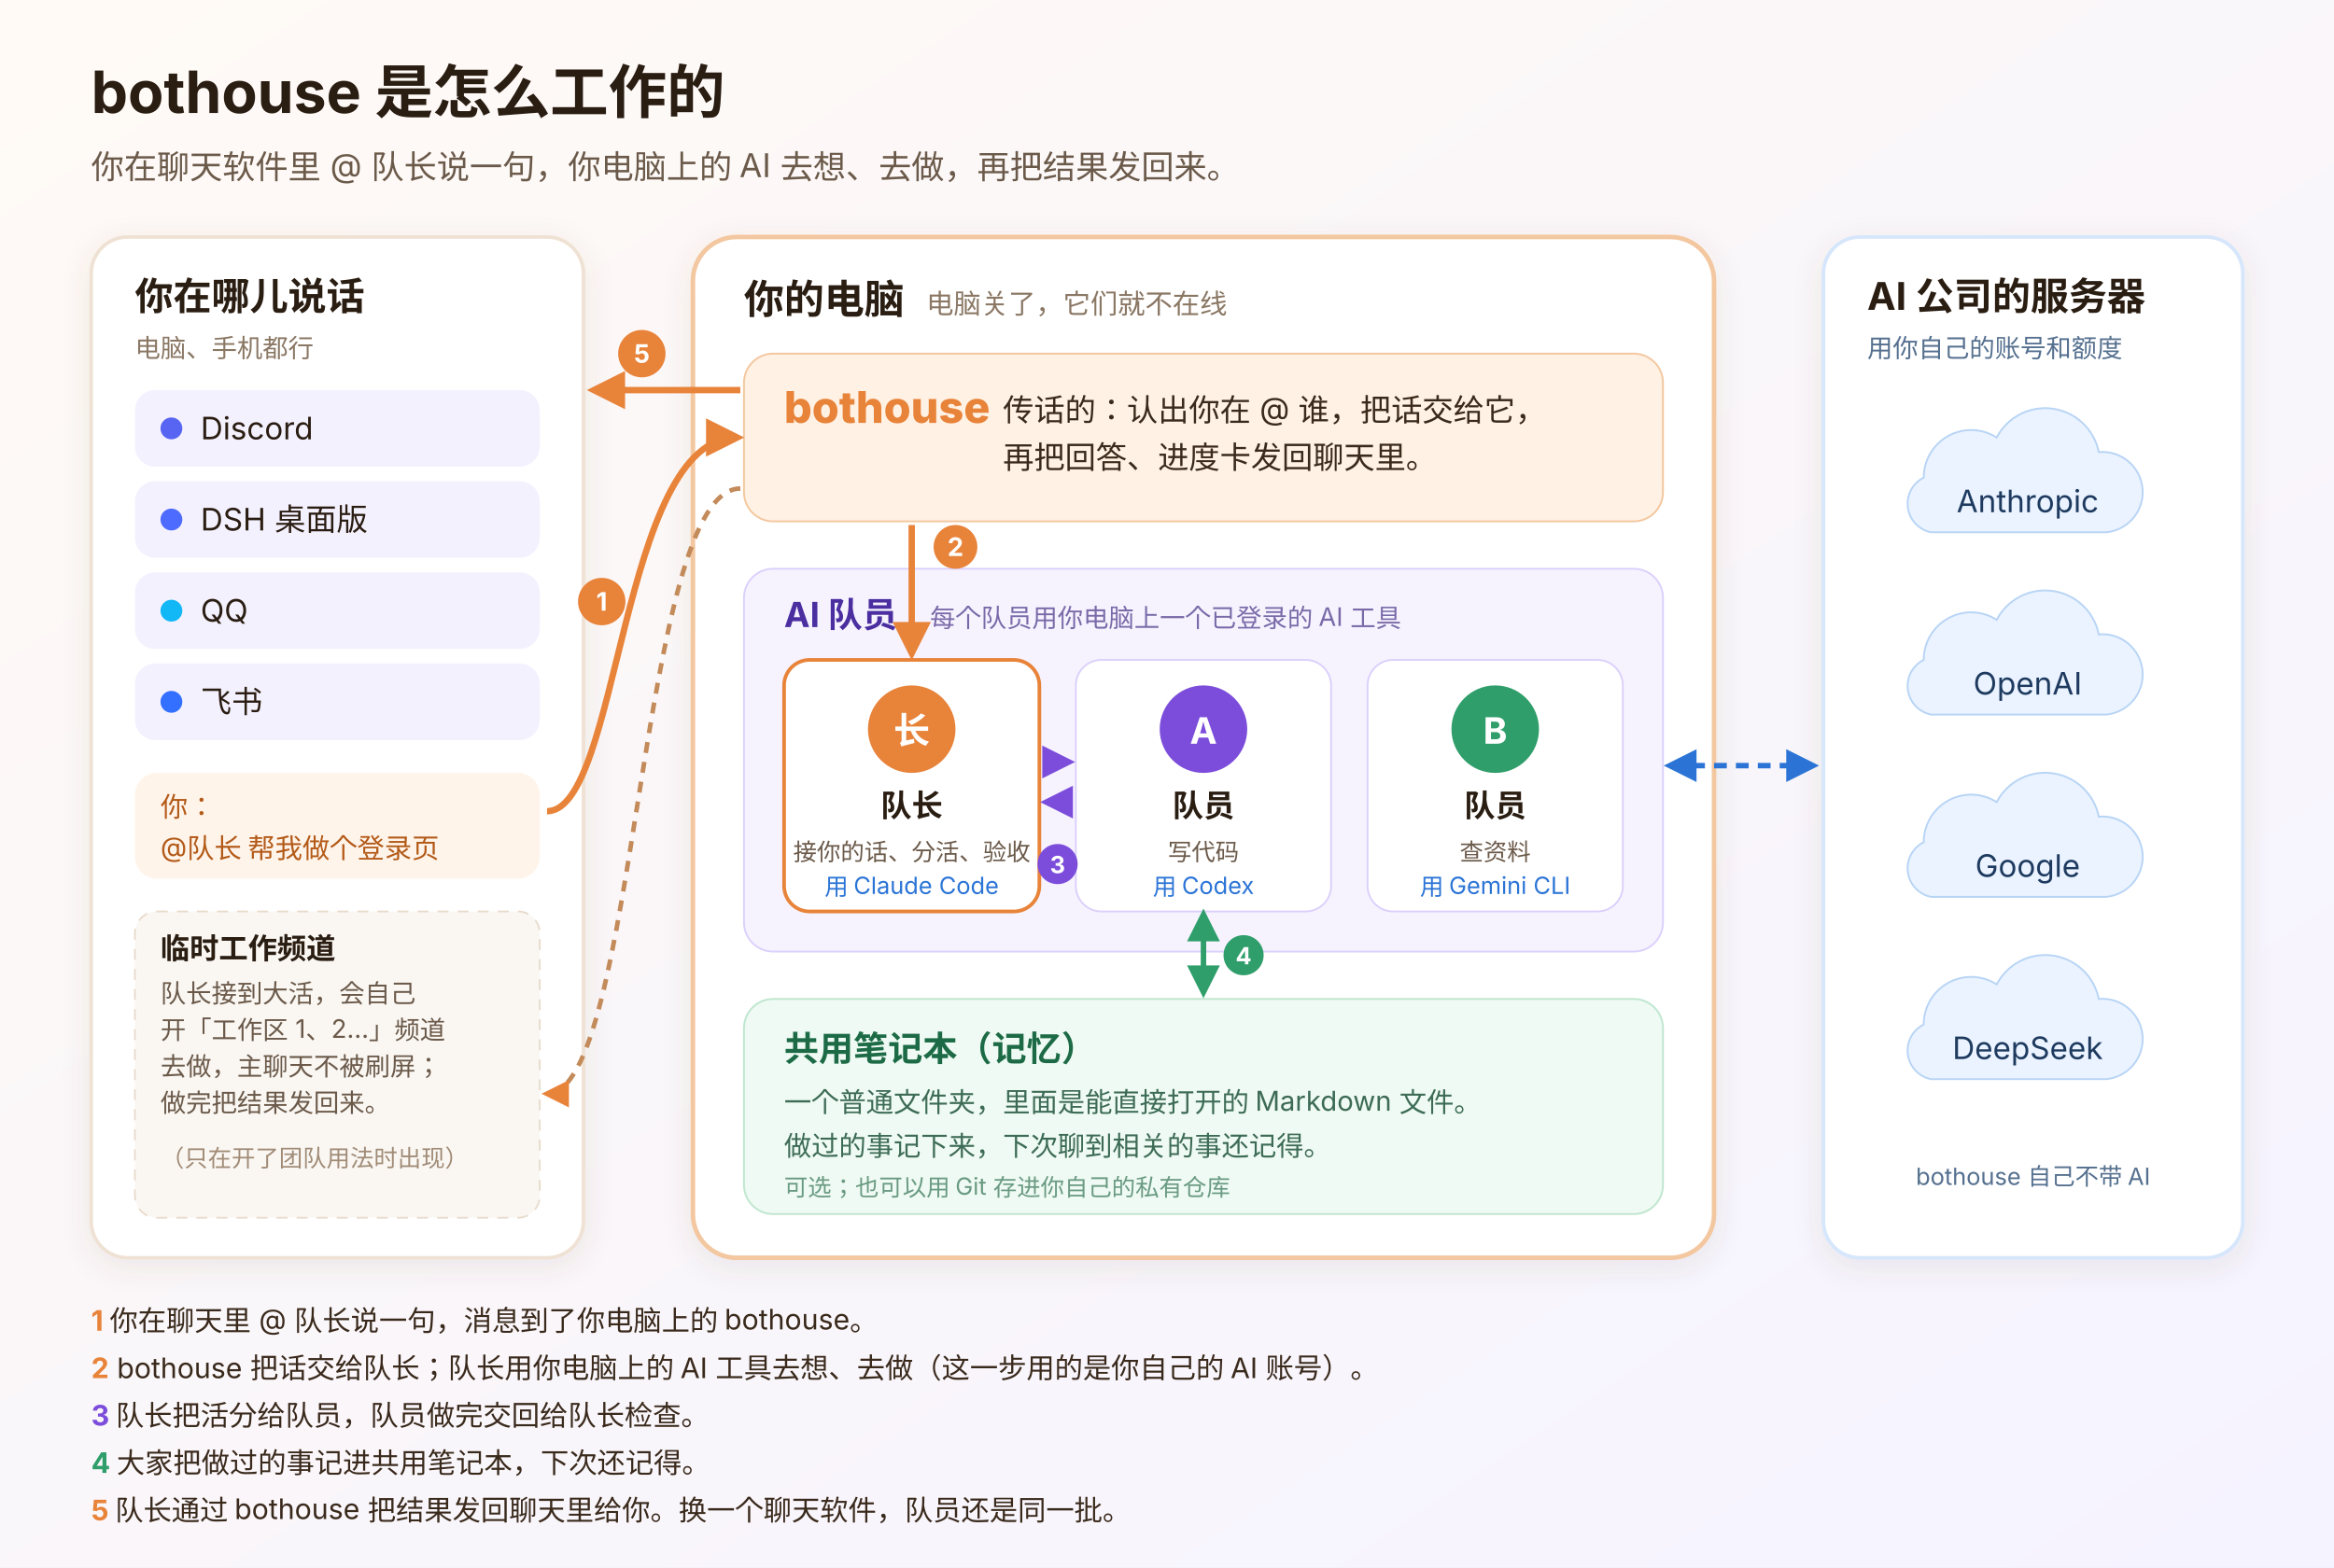
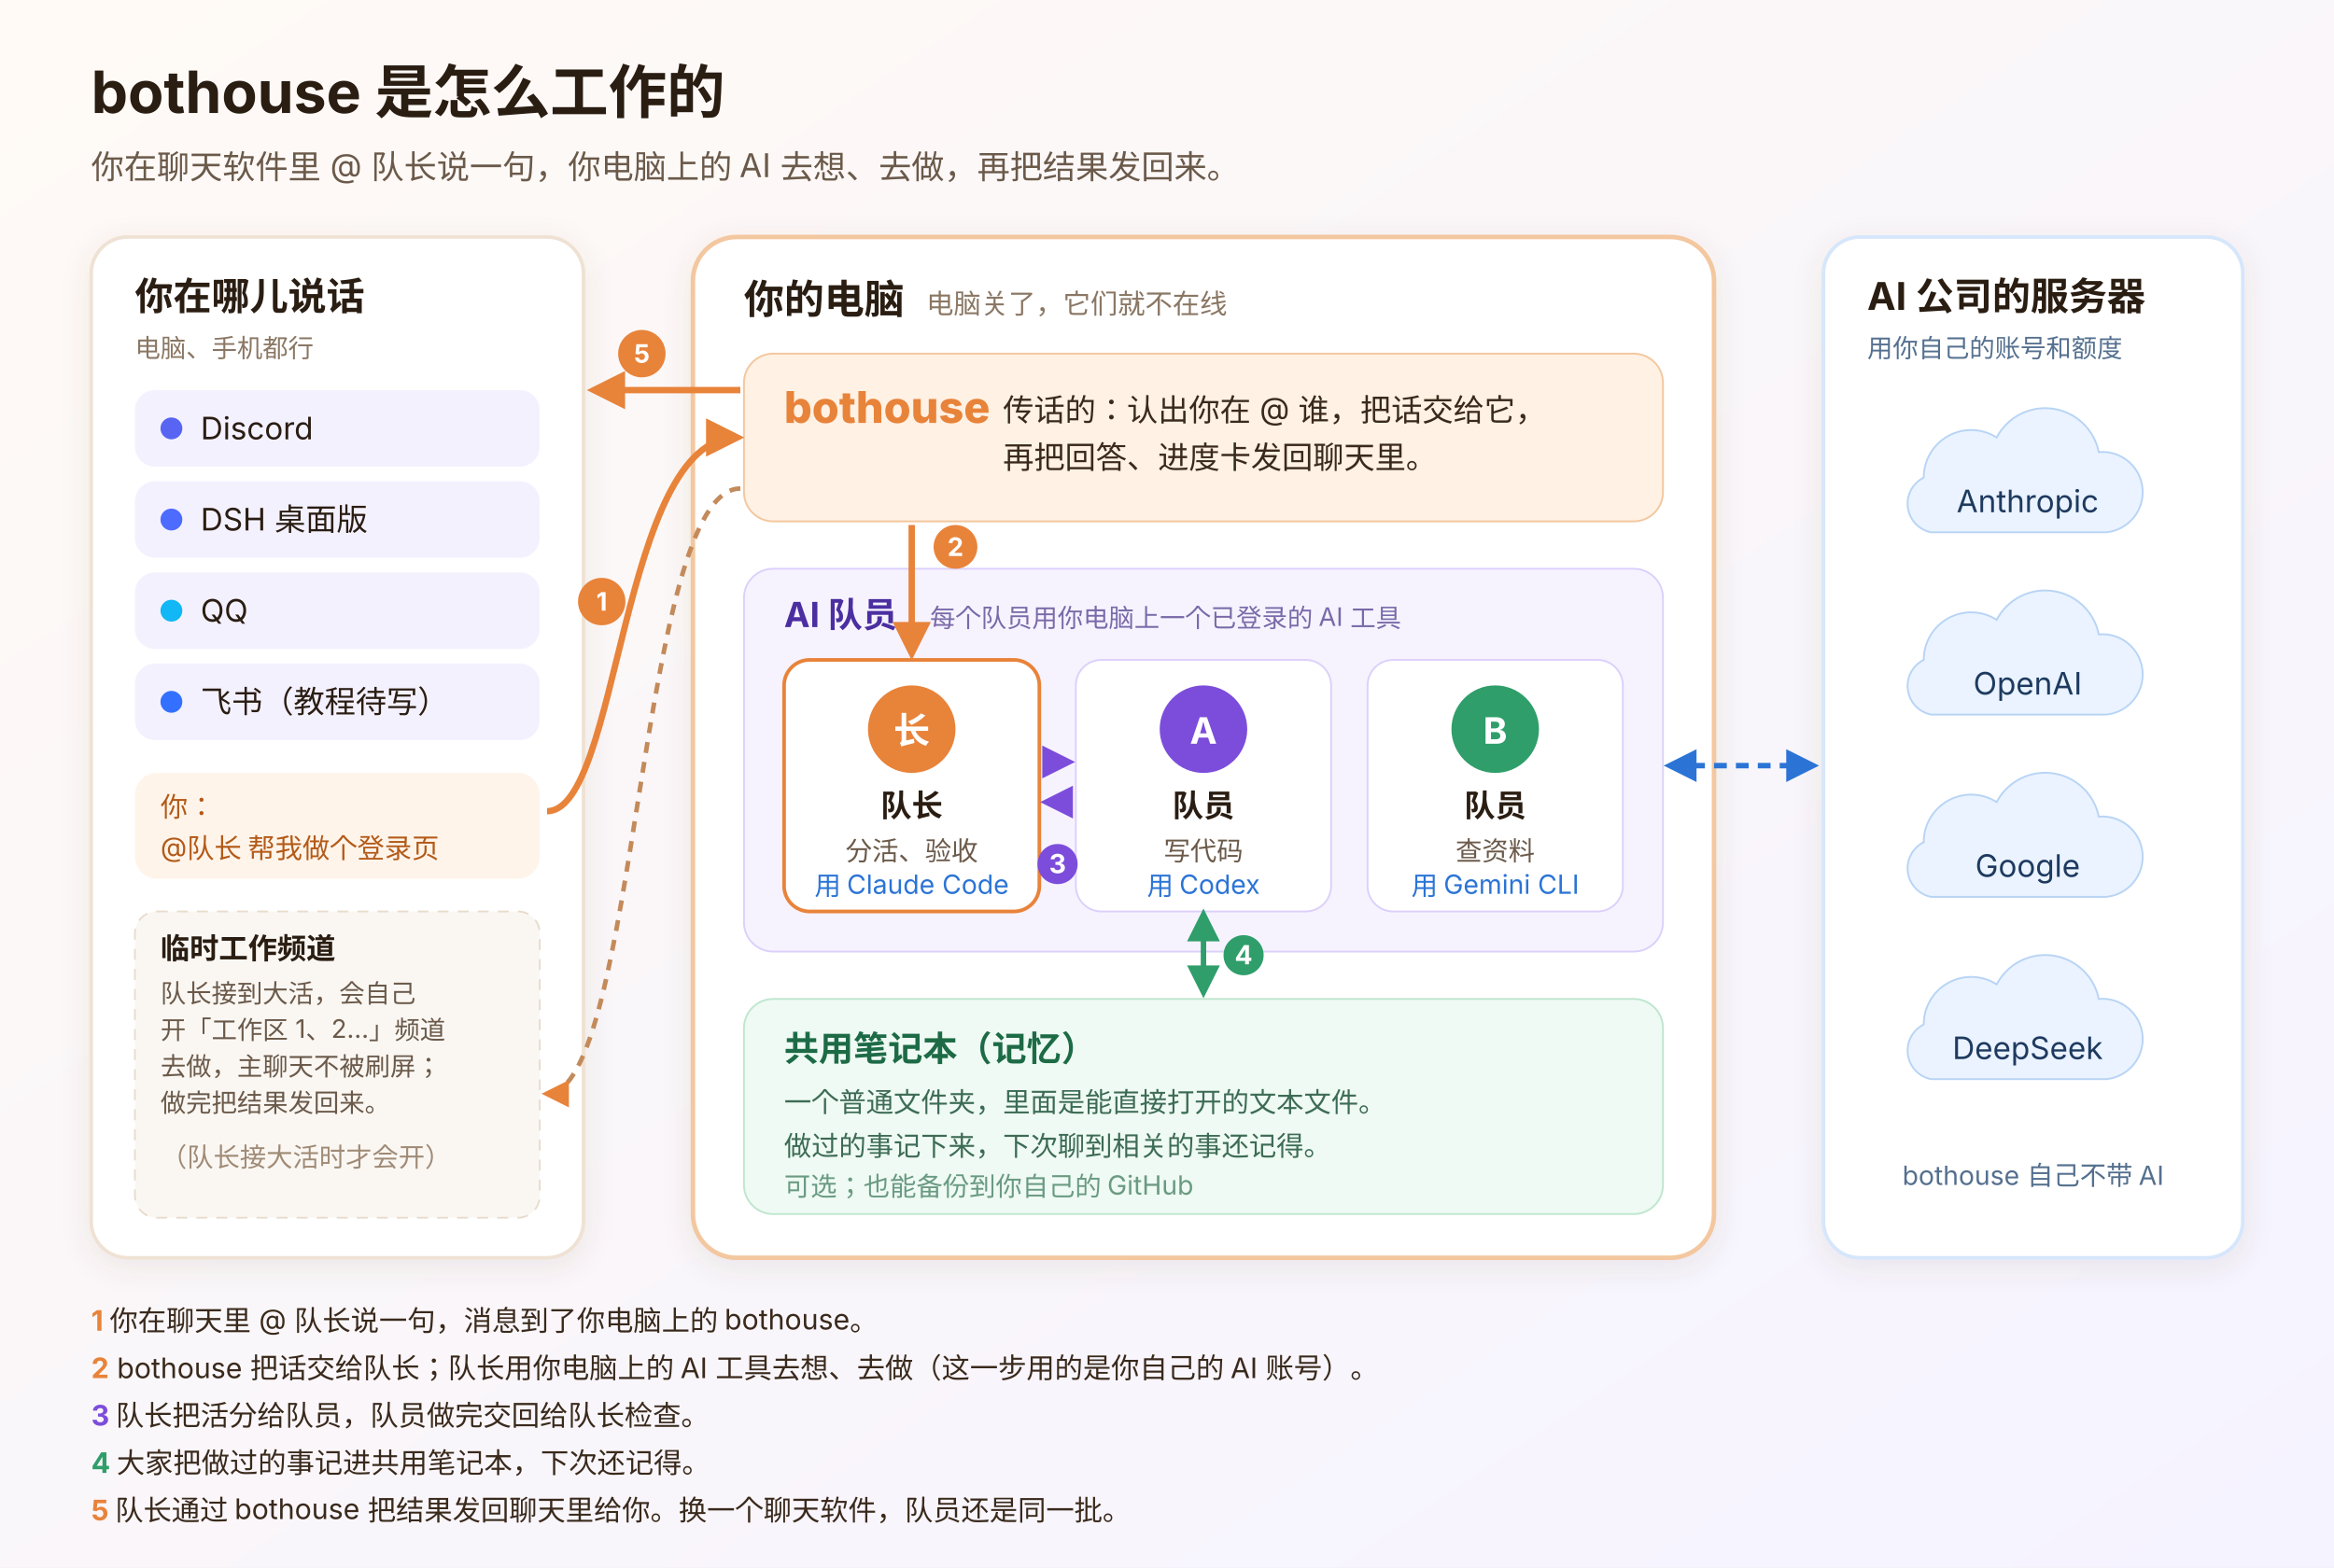
<svg xmlns="http://www.w3.org/2000/svg" viewBox="0 0 1280 860" width="1280" height="860" font-family="-apple-system, 'PingFang SC', 'Noto Sans SC', 'Microsoft YaHei', 'Segoe UI', sans-serif">
  <defs>
    <linearGradient id="bg" x1="0" y1="0" x2="1" y2="1">
      <stop offset="0" stop-color="#fffaf5" />
      <stop offset="1" stop-color="#f5f3ff" />
    </linearGradient>
    <filter id="sh" x="-10%" y="-10%" width="120%" height="130%">
      <feDropShadow dx="0" dy="4" stdDeviation="8" flood-color="#6b4a2a" flood-opacity="0.10" />
    </filter>
    <marker id="ar" viewBox="0 0 10 10" refX="8" refY="5" markerWidth="6" markerHeight="6" orient="auto-start-reverse">
      <path d="M0 0 L10 5 L0 10 z" fill="#e8833a" />
    </marker>
    <marker id="ap" viewBox="0 0 10 10" refX="8" refY="5" markerWidth="6" markerHeight="6" orient="auto-start-reverse">
      <path d="M0 0 L10 5 L0 10 z" fill="#7c4ddb" />
    </marker>
    <marker id="ag" viewBox="0 0 10 10" refX="8" refY="5" markerWidth="6" markerHeight="6" orient="auto-start-reverse">
      <path d="M0 0 L10 5 L0 10 z" fill="#2f9e6a" />
    </marker>
    <marker id="ab" viewBox="0 0 10 10" refX="8" refY="5" markerWidth="6" markerHeight="6" orient="auto-start-reverse">
      <path d="M0 0 L10 5 L0 10 z" fill="#2b74d6" />
    </marker>
  </defs>
  <rect width="1280" height="860" fill="url(#bg)" />
  <text x="50" y="62" font-size="32" font-weight="700" fill="#2a1d12">bothouse 是怎么工作的</text>
  <text x="50" y="98" font-size="18" fill="#6b5a4a">你在聊天软件里 @ 队长说一句，你电脑上的 AI 去想、去做，再把结果发回来。</text>
  <g filter="url(#sh)">
    <rect x="50" y="130" width="270" height="560" rx="20" fill="#fff" stroke="#efe2d4" stroke-width="2" />
  </g>
  <text x="74" y="170" font-size="21" font-weight="700" fill="#2a1d12">你在哪儿说话</text>
  <text x="74" y="196" font-size="14" fill="#8a7764">电脑、手机都行</text>
  <g font-size="17" fill="#2a1d12">
    <rect x="74" y="214" width="222" height="42" rx="11" fill="#f4f1ff" />
    <circle cx="94" cy="235" r="6" fill="#5865F2" />
    <text x="110" y="241">Discord</text>
    <rect x="74" y="264" width="222" height="42" rx="11" fill="#f4f1ff" />
    <circle cx="94" cy="285" r="6" fill="#4d6bfe" />
    <text x="110" y="291">DSH 桌面版</text>
    <rect x="74" y="314" width="222" height="42" rx="11" fill="#f4f1ff" />
    <circle cx="94" cy="335" r="6" fill="#12b7f5" />
    <text x="110" y="341">QQ</text>
    <rect x="74" y="364" width="222" height="42" rx="11" fill="#f4f1ff" />
    <circle cx="94" cy="385" r="6" fill="#3370ff" />
-     <text x="110" y="391">飞书</text>
+     <text x="110" y="391">飞书（教程待写）</text>
  </g>
  <rect x="74" y="424" width="222" height="58" rx="12" fill="#fff4ea" />
  <text x="88" y="448" font-size="15" fill="#b35a18">你：</text>
  <text x="88" y="470" font-size="15" fill="#b35a18">@队长 帮我做个登录页</text>
  <rect x="74" y="500" width="222" height="168" rx="12" fill="#faf7f3" stroke="#e8dccd" stroke-dasharray="6 5" />
  <text x="88" y="526" font-size="16" font-weight="700" fill="#2a1d12">临时工作频道</text>
  <text x="88" y="550" font-size="14" fill="#6b5a4a">队长接到大活，会自己</text>
  <text x="88" y="570" font-size="14" fill="#6b5a4a">开「工作区 1、2…」频道</text>
  <text x="88" y="590" font-size="14" fill="#6b5a4a">去做，主聊天不被刷屏；</text>
  <text x="88" y="610" font-size="14" fill="#6b5a4a">做完把结果发回来。</text>
-   <text x="88" y="640" font-size="13" fill="#a08b76">（只在开了团队用法时出现）</text>
+   <text x="88" y="640" font-size="14.5" fill="#a08b76">（队长接大活时才会开）</text>
  <g filter="url(#sh)">
    <rect x="380" y="130" width="560" height="560" rx="24" fill="#fff" stroke="#f3c79f" stroke-width="2.5" />
  </g>
  <text x="408" y="172" font-size="22" font-weight="700" fill="#2a1d12">你的电脑</text>
  <text x="508" y="172" font-size="15" fill="#8a7764">电脑关了，它们就不在线</text>
  <rect x="408" y="194" width="504" height="92" rx="16" fill="#fff1e3" stroke="#f3c79f" />
  <text x="430" y="232" font-size="24" font-weight="800" fill="#e8833a">bothouse</text>
  <text x="550" y="231" font-size="17" fill="#3a2a1c">传话的：认出你在 @ 谁，把话交给它，</text>
  <text x="550" y="257" font-size="17" fill="#3a2a1c">再把回答、进度卡发回聊天里。</text>
  <rect x="408" y="312" width="504" height="210" rx="16" fill="#f6f3ff" stroke="#dcd0fb" />
  <text x="430" y="344" font-size="19" font-weight="700" fill="#4b2fa0">AI 队员</text>
  <text x="510" y="344" font-size="14" fill="#7a6aa8">每个队员用你电脑上一个已登录的 AI 工具</text>
  <g>
    <rect x="430" y="362" width="140" height="138" rx="14" fill="#fff" stroke="#e8833a" stroke-width="2" />
    <circle cx="500" cy="400" r="24" fill="#e8833a" />
    <text x="500" y="408" font-size="20" fill="#fff" text-anchor="middle" font-weight="700">长</text>
    <text x="500" y="448" font-size="17" font-weight="700" fill="#2a1d12" text-anchor="middle">队长</text>
-     <text x="500" y="472" font-size="13" fill="#6b5a4a" text-anchor="middle">接你的话、分活、验收</text>
-     <text x="500" y="491" font-size="13" fill="#2b74d6" text-anchor="middle">用 Claude Code</text>
+     <text x="500" y="472" font-size="14.5" fill="#6b5a4a" text-anchor="middle">分活、验收</text>
+     <text x="500" y="491" font-size="14.5" fill="#2b74d6" text-anchor="middle">用 Claude Code</text>
    <rect x="590" y="362" width="140" height="138" rx="14" fill="#fff" stroke="#dcd0fb" />
    <circle cx="660" cy="400" r="24" fill="#7c4ddb" />
    <text x="660" y="408" font-size="20" fill="#fff" text-anchor="middle" font-weight="700">A</text>
    <text x="660" y="448" font-size="17" font-weight="700" fill="#2a1d12" text-anchor="middle">队员</text>
-     <text x="660" y="472" font-size="13" fill="#6b5a4a" text-anchor="middle">写代码</text>
-     <text x="660" y="491" font-size="13" fill="#2b74d6" text-anchor="middle">用 Codex</text>
+     <text x="660" y="472" font-size="14.5" fill="#6b5a4a" text-anchor="middle">写代码</text>
+     <text x="660" y="491" font-size="14.5" fill="#2b74d6" text-anchor="middle">用 Codex</text>
    <rect x="750" y="362" width="140" height="138" rx="14" fill="#fff" stroke="#dcd0fb" />
    <circle cx="820" cy="400" r="24" fill="#2f9e6a" />
    <text x="820" y="408" font-size="20" fill="#fff" text-anchor="middle" font-weight="700">B</text>
    <text x="820" y="448" font-size="17" font-weight="700" fill="#2a1d12" text-anchor="middle">队员</text>
-     <text x="820" y="472" font-size="13" fill="#6b5a4a" text-anchor="middle">查资料</text>
-     <text x="820" y="491" font-size="13" fill="#2b74d6" text-anchor="middle">用 Gemini CLI</text>
+     <text x="820" y="472" font-size="14.5" fill="#6b5a4a" text-anchor="middle">查资料</text>
+     <text x="820" y="491" font-size="14.5" fill="#2b74d6" text-anchor="middle">用 Gemini CLI</text>
  </g>
  <path d="M572 418 L586 418" stroke="#7c4ddb" stroke-width="3" marker-end="url(#ap)" />
  <path d="M586 440 L574 440" stroke="#7c4ddb" stroke-width="3" marker-end="url(#ap)" />
  <circle cx="580" cy="474" r="11" fill="#7c4ddb" />
-   <text x="580" y="479" font-size="13" fill="#fff" text-anchor="middle" font-weight="700">3</text>
+   <text x="580" y="479" font-size="14.5" fill="#fff" text-anchor="middle" font-weight="700">3</text>
  <rect x="408" y="548" width="504" height="118" rx="16" fill="#eefaf3" stroke="#bfe6cf" />
  <text x="430" y="582" font-size="19" font-weight="700" fill="#1d6b46">共用笔记本（记忆）</text>
-   <text x="430" y="610" font-size="15" fill="#3d6b55">一个普通文件夹，里面是能直接打开的 Markdown 文件。</text>
+   <text x="430" y="610" font-size="15" fill="#3d6b55">一个普通文件夹，里面是能直接打开的文本文件。</text>
  <text x="430" y="634" font-size="15" fill="#3d6b55">做过的事记下来，下次聊到相关的事还记得。</text>
-   <text x="430" y="656" font-size="13" fill="#6a9a82">可选；也可以用 Git 存进你自己的私有仓库</text>
+   <text x="430" y="656" font-size="14.5" fill="#6a9a82">可选；也能备份到你自己的 GitHub</text>
  <path d="M660 502 L660 544" stroke="#2f9e6a" stroke-width="3" marker-end="url(#ag)" marker-start="url(#ag)" />
  <circle cx="682" cy="524" r="11" fill="#2f9e6a" />
-   <text x="682" y="529" font-size="13" fill="#fff" text-anchor="middle" font-weight="700">4</text>
+   <text x="682" y="529" font-size="14.5" fill="#fff" text-anchor="middle" font-weight="700">4</text>
  <g filter="url(#sh)">
    <rect x="1000" y="130" width="230" height="560" rx="20" fill="#fff" stroke="#d6e6fb" stroke-width="2" />
  </g>
  <text x="1024" y="170" font-size="21" font-weight="700" fill="#2a1d12">AI 公司的服务器</text>
  <text x="1024" y="196" font-size="14" fill="#55708f">用你自己的账号和额度</text>
  <g font-size="17" fill="#1e3a5f" text-anchor="middle">
    <path d="M1055 262 a26 26 0 0 1 40 -22 a30 30 0 0 1 56 8 a22 22 0 0 1 4 44 h-96 a16 16 0 0 1 -4 -30z" fill="#eaf3ff" stroke="#b8d4f5" />
    <text x="1112" y="281">Anthropic</text>
    <path d="M1055 362 a26 26 0 0 1 40 -22 a30 30 0 0 1 56 8 a22 22 0 0 1 4 44 h-96 a16 16 0 0 1 -4 -30z" fill="#eaf3ff" stroke="#b8d4f5" />
    <text x="1112" y="381">OpenAI</text>
    <path d="M1055 462 a26 26 0 0 1 40 -22 a30 30 0 0 1 56 8 a22 22 0 0 1 4 44 h-96 a16 16 0 0 1 -4 -30z" fill="#eaf3ff" stroke="#b8d4f5" />
    <text x="1112" y="481">Google</text>
    <path d="M1055 562 a26 26 0 0 1 40 -22 a30 30 0 0 1 56 8 a22 22 0 0 1 4 44 h-96 a16 16 0 0 1 -4 -30z" fill="#eaf3ff" stroke="#b8d4f5" />
    <text x="1112" y="581">DeepSeek</text>
  </g>
-   <text x="1115" y="650" font-size="13" fill="#55708f" text-anchor="middle">bothouse 自己不带 AI</text>
+   <text x="1115" y="650" font-size="14.5" fill="#55708f" text-anchor="middle">bothouse 自己不带 AI</text>
  <path d="M300 445 C 340 445, 340 240, 404 240" stroke="#e8833a" stroke-width="3.5" fill="none" marker-end="url(#ar)" />
  <circle cx="330" cy="330" r="13" fill="#e8833a" />
  <text x="330" y="335" font-size="14" fill="#fff" text-anchor="middle" font-weight="700">1</text>
  <path d="M500 288 L500 358" stroke="#e8833a" stroke-width="3.5" marker-end="url(#ar)" />
  <circle cx="524" cy="300" r="12" fill="#e8833a" />
  <text x="524" y="305" font-size="14" fill="#fff" text-anchor="middle" font-weight="700">2</text>
  <path d="M916 420 L994 420" stroke="#2b74d6" stroke-width="3" fill="none" marker-end="url(#ab)" marker-start="url(#ab)" stroke-dasharray="7 5" />
  <path d="M404 215 C 360 215, 360 150, 300 150" stroke="#7c4ddb" stroke-width="0" fill="none" />
  <path d="M406 268 C 350 268, 350 600, 300 600" stroke="#c38a5a" stroke-width="2.5" fill="none" stroke-dasharray="6 5" marker-end="url(#ar)" />
  <path d="M406 214 L326 214" stroke="#e8833a" stroke-width="3.5" fill="none" marker-end="url(#ar)" />
  <circle cx="352" cy="194" r="13" fill="#e8833a" />
  <text x="352" y="199" font-size="14" fill="#fff" text-anchor="middle" font-weight="700">5</text>
  <g font-size="15.5" fill="#3a2a1c">
    <text x="50" y="730">
      <tspan font-weight="700" fill="#e8833a">1</tspan>  你在聊天里 @ 队长说一句，消息到了你电脑上的 bothouse。</text>
    <text x="50" y="756">
      <tspan font-weight="700" fill="#e8833a">2</tspan>  bothouse 把话交给队长；队长用你电脑上的 AI 工具去想、去做（这一步用的是你自己的 AI 账号）。</text>
    <text x="50" y="782">
      <tspan font-weight="700" fill="#7c4ddb">3</tspan>  队长把活分给队员，队员做完交回给队长检查。</text>
    <text x="50" y="808">
      <tspan font-weight="700" fill="#2f9e6a">4</tspan>  大家把做过的事记进共用笔记本，下次还记得。</text>
    <text x="50" y="834">
      <tspan font-weight="700" fill="#e8833a">5</tspan>  队长通过 bothouse 把结果发回聊天里给你。换一个聊天软件，队员还是同一批。</text>
  </g>
</svg>
